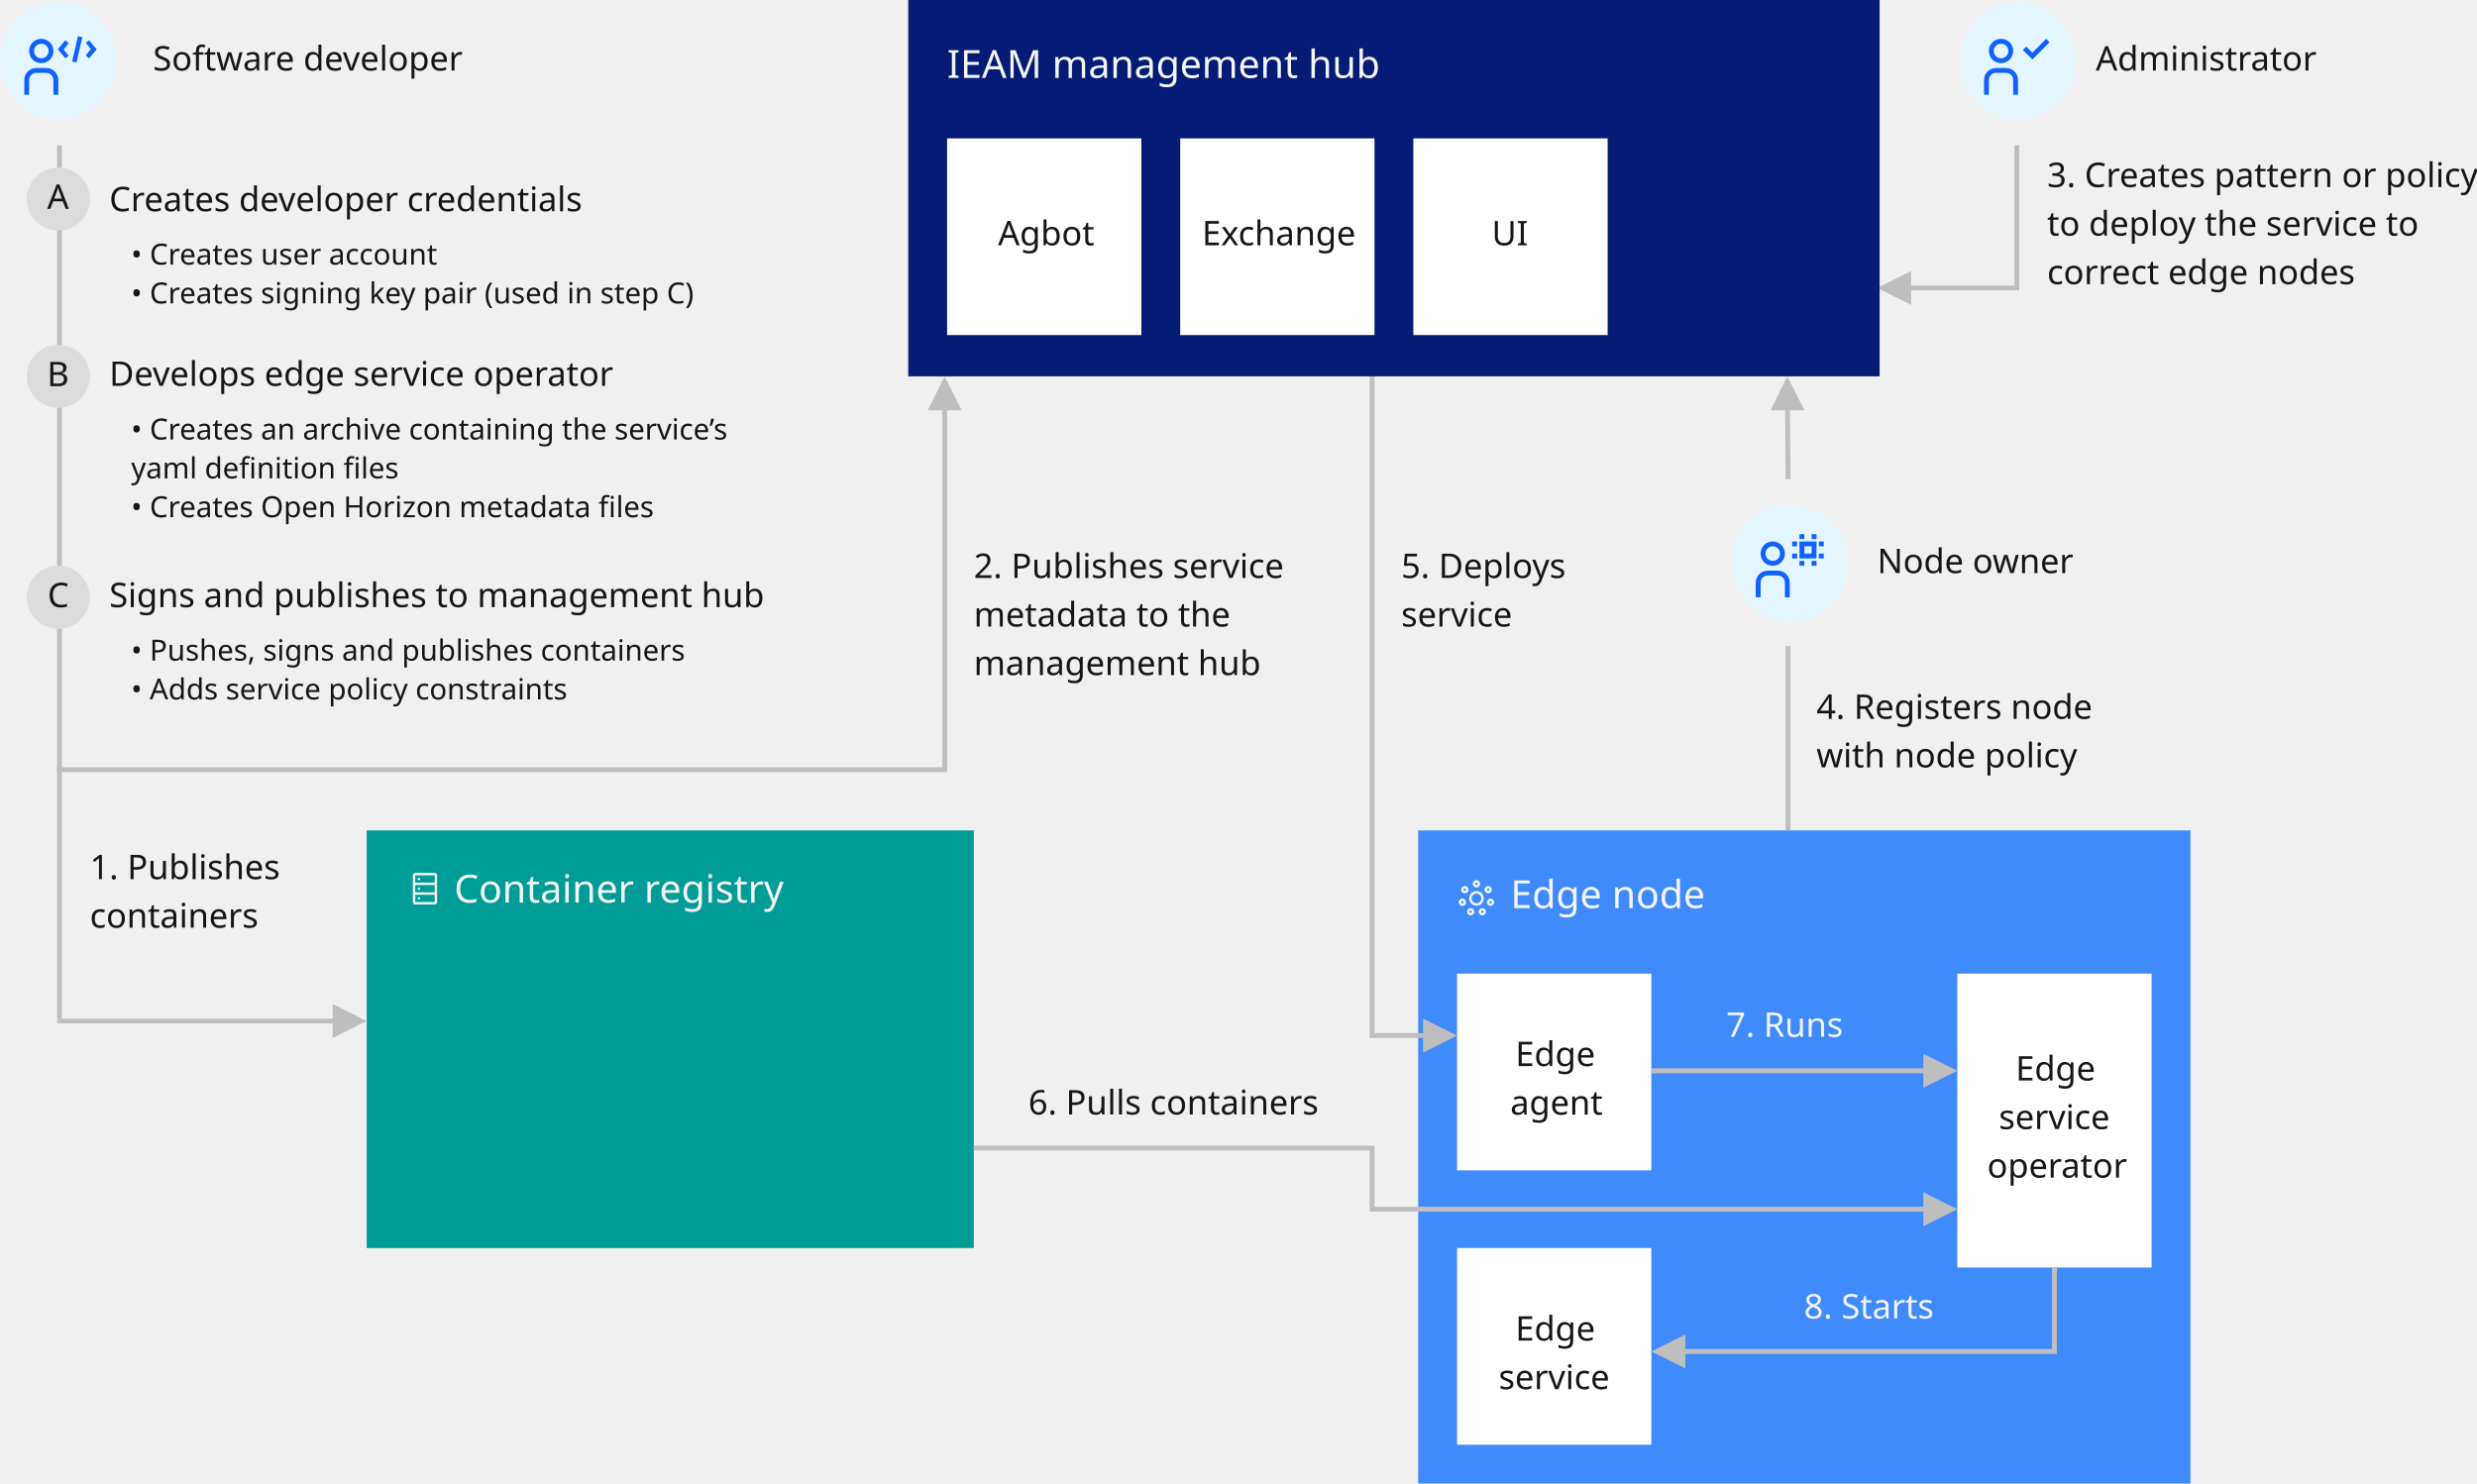
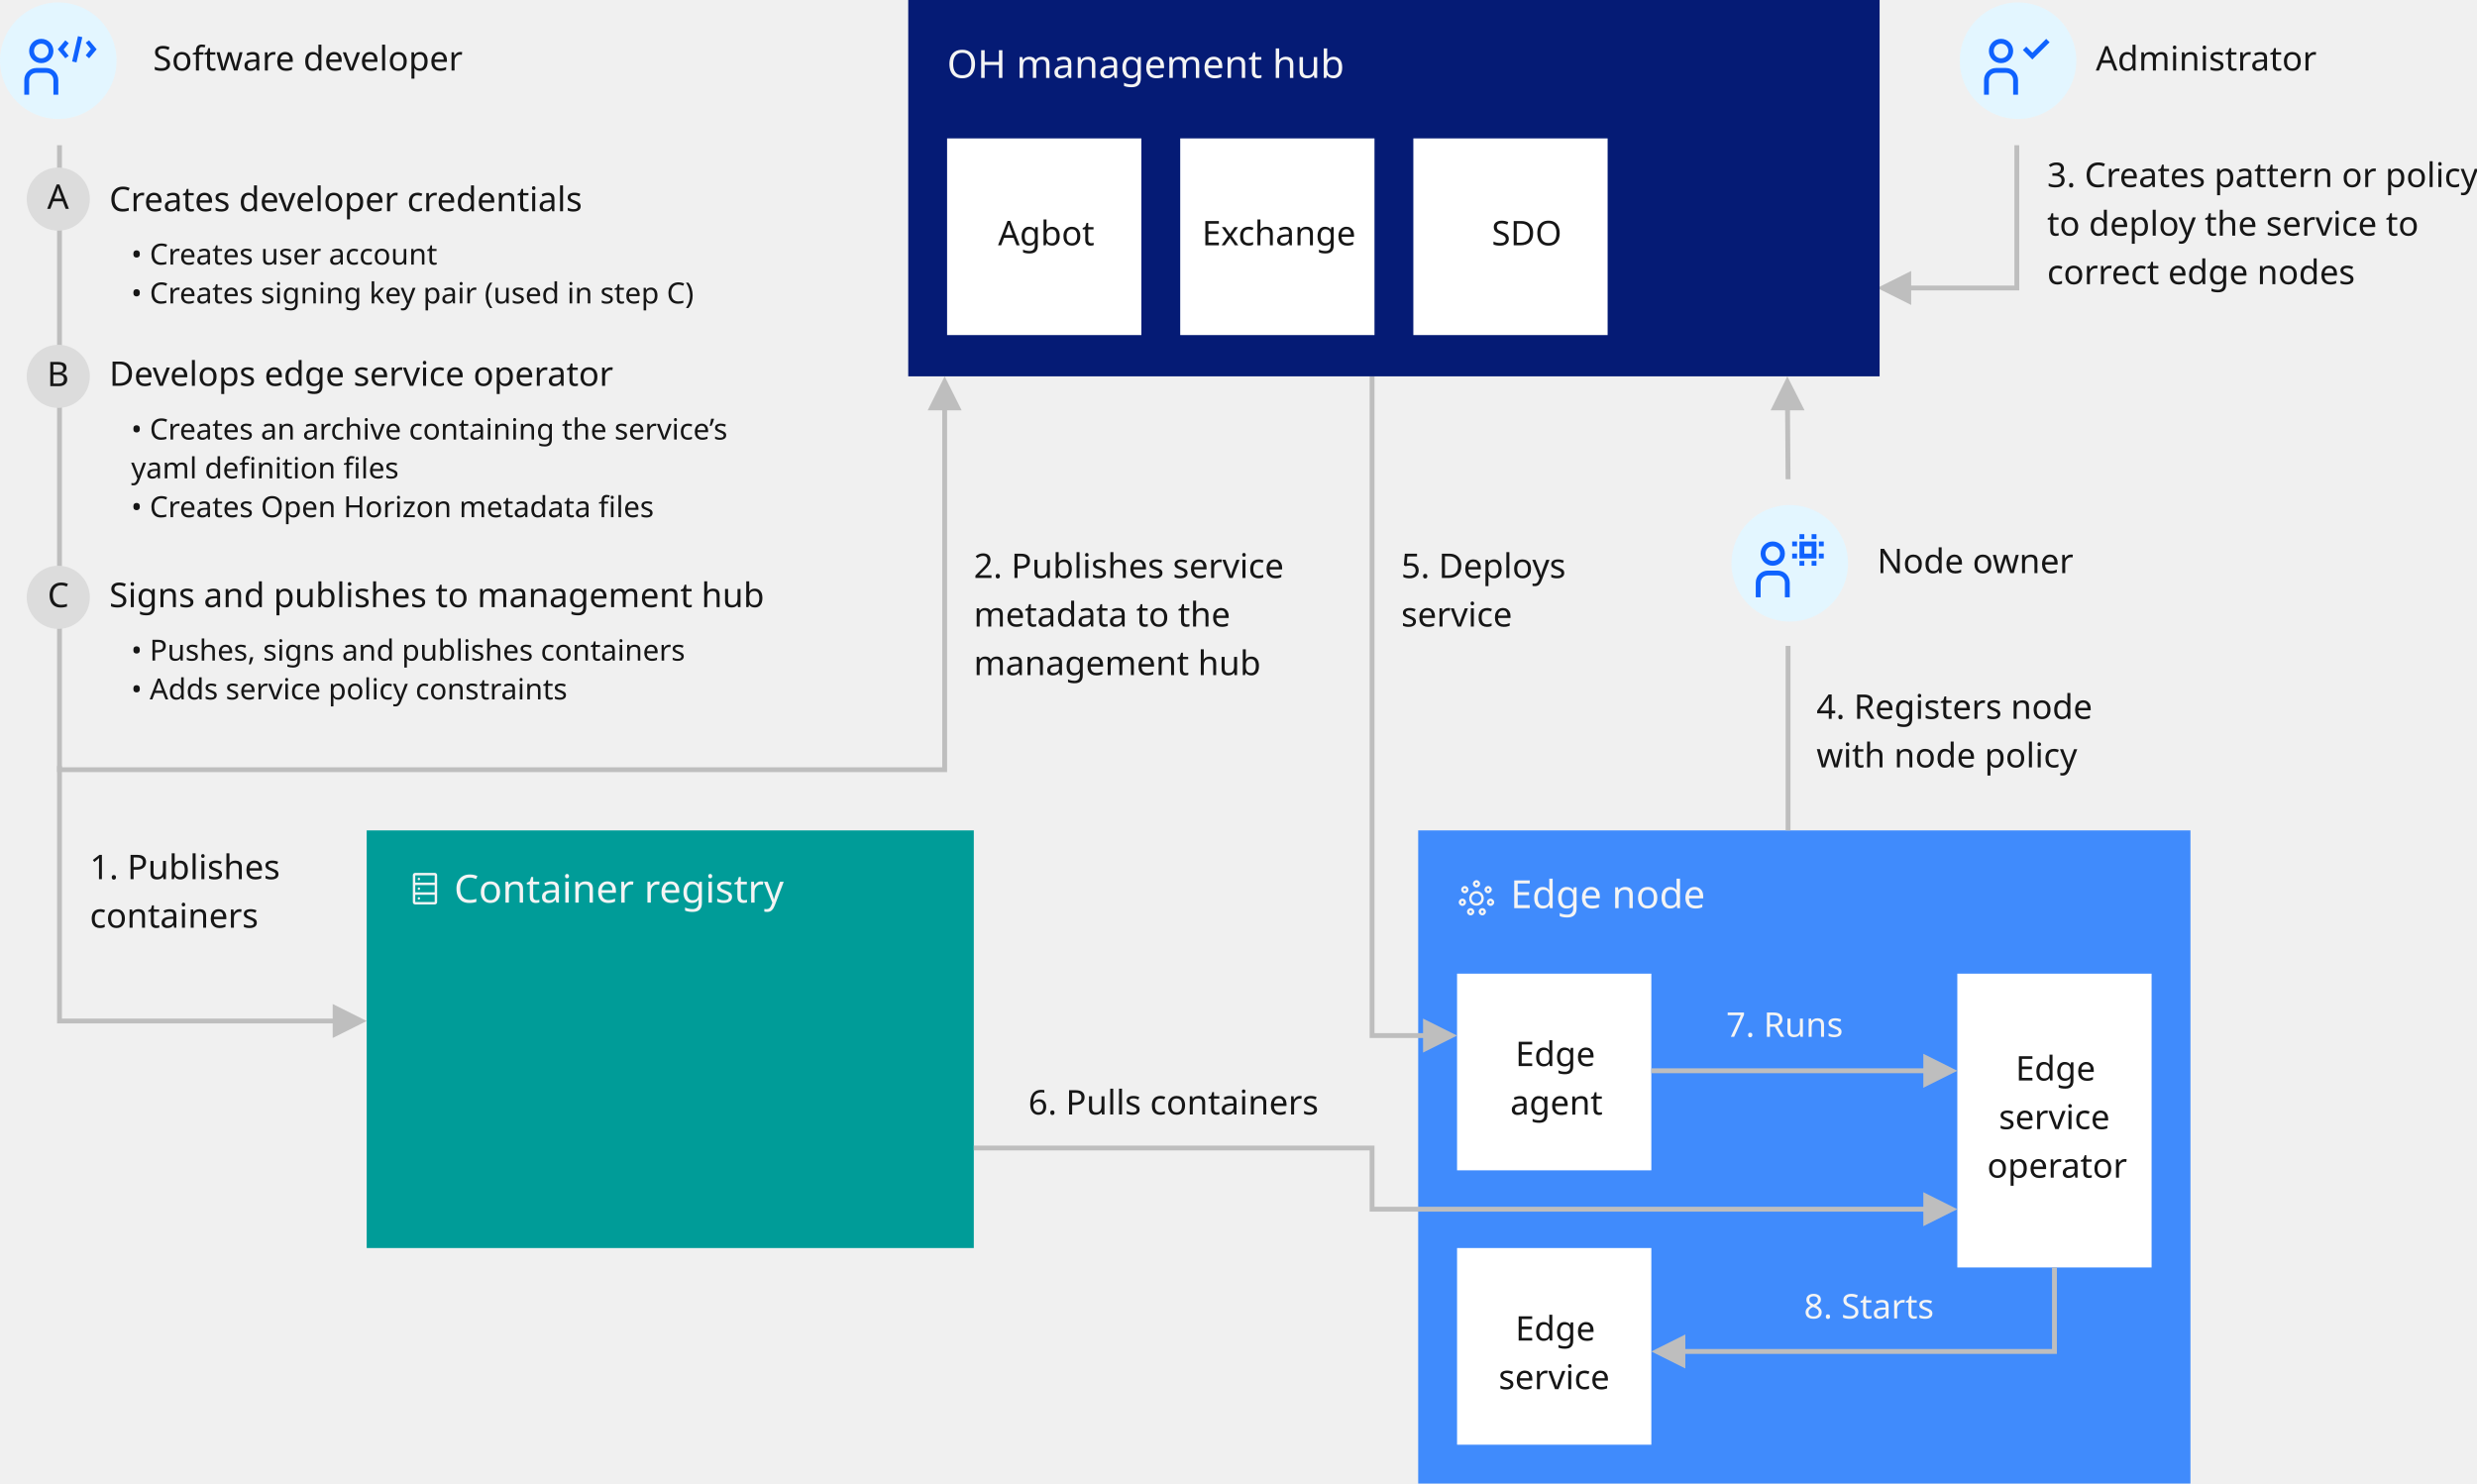
<svg xmlns="http://www.w3.org/2000/svg" version="1.1" id="Layer_1" x="0px" y="0px" viewBox="0 0 1020 611" style="enable-background:new 0 0 1020 611;" xml:space="preserve">
  <style type="text/css">
	.st0{fill-rule:evenodd;clip-rule:evenodd;fill:#408BFC;}
	.st1{fill-rule:evenodd;clip-rule:evenodd;fill:#F4F4F4;}
	.st2{fill:#BEBEBE;}
	.st3{fill-rule:evenodd;clip-rule:evenodd;fill:#E3F6FF;}
	.st4{fill-rule:evenodd;clip-rule:evenodd;fill:#0F62FE;}
	.st5{fill-rule:evenodd;clip-rule:evenodd;fill:#009C98;}
	.st6{fill-rule:evenodd;clip-rule:evenodd;fill:#FFFFFF;}
	.st7{fill-rule:evenodd;clip-rule:evenodd;fill:#DCDCDC;}
	.st8{fill:none;stroke:#BEBEBE;stroke-width:2;}
	.st9{fill-rule:evenodd;clip-rule:evenodd;fill:#051B75;}
	.st10{fill-rule:evenodd;clip-rule:evenodd;fill:none;}
	.st11{fill:#161616;}
	.st12{font-family:'IBMPlexSans';}
	.st13{font-size:14px;}
	.st14{fill:#F4F4F4;}
	.st15{font-family:'IBMPlexSans-Medium';}
	.st16{font-size:16px;}
	.st17{font-size:12px;}
	.st18{fill:none;}
</style>
  <rect id="Rectangle-Copy-52" x="584" y="342" class="st0" width="318" height="269" />
  <path id="Shape" class="st1" d="M608,365.5c0.8,0,1.5-0.7,1.5-1.5s-0.7-1.5-1.5-1.5s-1.5,0.7-1.5,1.5S607.2,365.5,608,365.5z   M608,363.5c0.3,0,0.5,0.2,0.5,0.5s-0.2,0.5-0.5,0.5s-0.5-0.2-0.5-0.5S607.7,363.5,608,363.5z M612.8,367.9c0.8,0,1.5-0.7,1.5-1.5  s-0.7-1.5-1.5-1.5s-1.5,0.7-1.5,1.5S612,367.9,612.8,367.9z M612.8,365.9c0.3,0,0.5,0.2,0.5,0.5c0,0.3-0.2,0.5-0.5,0.5  c-0.3,0-0.5-0.2-0.5-0.5C612.3,366.1,612.5,365.9,612.8,365.9L612.8,365.9z M602.2,370.1c-0.8,0-1.5,0.7-1.5,1.5  c0,0.8,0.7,1.5,1.5,1.5s1.5-0.7,1.5-1.5C603.7,370.8,603.1,370.1,602.2,370.1z M602.2,372.1c-0.3,0-0.5-0.2-0.5-0.5  c0-0.3,0.2-0.5,0.5-0.5c0.3,0,0.5,0.2,0.5,0.5C602.7,371.9,602.5,372.1,602.2,372.1z M603.2,367.9c0.8,0,1.5-0.7,1.5-1.5  c0-0.8-0.7-1.5-1.5-1.5s-1.5,0.7-1.5,1.5C601.7,367.2,602.4,367.9,603.2,367.9L603.2,367.9z M603.2,365.9c0.3,0,0.5,0.2,0.5,0.5  c0,0.3-0.2,0.5-0.5,0.5c-0.3,0-0.5-0.2-0.5-0.5C602.7,366.1,602.9,365.9,603.2,365.9L603.2,365.9z M613.8,370.1  c-0.8,0-1.5,0.7-1.5,1.5c0,0.8,0.7,1.5,1.5,1.5s1.5-0.7,1.5-1.5C615.3,370.8,614.6,370.1,613.8,370.1z M613.8,372.1  c-0.3,0-0.5-0.2-0.5-0.5c0-0.3,0.2-0.5,0.5-0.5c0.3,0,0.5,0.2,0.5,0.5C614.3,371.9,614,372.1,613.8,372.1z M610.4,374  c-0.8,0-1.5,0.7-1.5,1.5s0.7,1.5,1.5,1.5s1.5-0.7,1.5-1.5S611.3,374,610.4,374L610.4,374z M610.4,376c-0.3,0-0.5-0.2-0.5-0.5  s0.2-0.5,0.5-0.5c0.3,0,0.5,0.2,0.5,0.5c0,0.1-0.1,0.3-0.1,0.4C610.7,375.9,610.6,376,610.4,376z M605.6,374c-0.8,0-1.5,0.7-1.5,1.5  s0.7,1.5,1.5,1.5s1.5-0.7,1.5-1.5S606.4,374,605.6,374L605.6,374z M605.6,376c-0.3,0-0.5-0.2-0.5-0.5s0.2-0.5,0.5-0.5  c0.3,0,0.5,0.2,0.5,0.5C606.1,375.8,605.8,376,605.6,376z M611,370c0-1.7-1.3-3-3-3s-3,1.3-3,3s1.3,3,3,3S611,371.7,611,370z   M608,372c-1.1,0-2-0.9-2-2s0.9-2,2-2s2,0.9,2,2c0,0.5-0.2,1-0.6,1.4C609,371.8,608.5,372,608,372z" />
  <path id="Line-4" class="st2" d="M25.5,59.8V316H388V169h-6l7-14l7,14h-6v149H23.5V59.8H25.5z" />
  <path id="Line-4-Copy-2" class="st2" d="M831.5,59.8v59.8l-44.5,0l0,6l-14-7l14-7l0,6h42.5l0-57.8H831.5z" />
  <circle id="Oval-Copy-3" class="st3" cx="831" cy="25" r="24" />
  <path id="Shape_1_" class="st4" d="M826,28c2.8,0,5,2.2,5,5v6h-2v-6c0-1.7-1.3-3-3-3h-4c-1.7,0-3,1.3-3,3v6h-2v-6c0-2.8,2.2-5,5-5  H826z M824,16c2.8,0,5,2.2,5,5s-2.2,5-5,5s-5-2.2-5-5S821.2,16,824,16z M842.6,16l1.4,1.4l-7.1,7.1l-3.9-3.9l1.4-1.4l2.5,2.5  L842.6,16z M824,18c-1.7,0-3,1.3-3,3c0,1.7,1.3,3,3,3s3-1.3,3-3S825.7,18,824,18z" />
  <circle id="Oval-Copy-3_1_" class="st3" cx="24" cy="25" r="24" />
  <path id="Shape_2_" class="st4" d="M19,28c2.8,0,5,2.2,5,5v6h-2v-6c0-1.7-1.3-3-3-3h-4c-1.7,0-3,1.3-3,3v6h-2v-6c0-2.8,2.2-5,5-5H19  z M17,16c2.8,0,5,2.2,5,5s-2.2,5-5,5s-5-2.2-5-5S14.2,16,17,16z M32.1,14.9l1.8,0.4l-2.4,10.4l-1.8-0.4L32.1,14.9z M26.9,16.6  l1.4,1.2l-2.1,2.6l2.1,2.6L26.9,24l-3.1-3.7L26.9,16.6z M36.7,16.6l3.1,3.7L36.7,24l-1.4-1.2l2.1-2.6l-2.1-2.6L36.7,16.6z M17,18  c-1.7,0-3,1.3-3,3c0,1.7,1.3,3,3,3s3-1.3,3-3S18.7,18,17,18z" />
  <rect id="Rectangle-Copy-14" x="151" y="342" class="st5" width="250" height="172" />
  <rect id="Rectangle-Copy-16" x="600" y="401" class="st6" width="80" height="81" />
  <rect id="Rectangle-Copy-16_1_" x="806" y="401" class="st6" width="80" height="121" />
  <rect id="Rectangle-Copy-16_2_" x="600" y="514" class="st6" width="80" height="81" />
  <path id="Line-2-Copy-24" class="st2" d="M792,434l14,7l-14,7v-6H680v-2h112V434z" />
  <path id="Line-2-Copy-26" class="st2" d="M847,522v35.6l-153,0v6l-14-7l14-7v6h151V522H847z" />
  <circle id="Oval-Copy-3_2_" class="st7" cx="24" cy="82" r="13" />
  <circle id="Oval-Copy-3_3_" class="st7" cx="24" cy="155" r="13" />
  <circle id="Oval-Copy-3_4_" class="st7" cx="24" cy="246" r="13" />
  <circle id="Oval-Copy-3_5_" class="st3" cx="737" cy="232" r="24" />
  <path id="Shape_3_" class="st4" d="M732,235c2.8,0,5,2.2,5,5v6h-2v-6c0-1.7-1.3-3-3-3h-4c-1.7,0-3,1.3-3,3v6h-2v-6c0-2.8,2.2-5,5-5  H732z M730,223c2.8,0,5,2.2,5,5s-2.2,5-5,5s-5-2.2-5-5S727.2,223,730,223z M743,231v2h-2v-2H743z M748,231v2h-2v-2H748z M730,225  c-1.7,0-3,1.3-3,3c0,1.7,1.3,3,3,3s3-1.3,3-3S731.7,225,730,225z M751,228v2h-2v-2H751z M740,228v2h-2v-2H740z M748,223v7h-7v-7H748  z M746,225h-3v3h3V225z M751,223v2h-2v-2H751z M740,223v2h-2v-2H740z M743,220v2h-2v-2H743z M748,220v2h-2v-2H748z" />
  <path id="Line-8" class="st2" d="M25.5,315.5v104H137v-6l14,7l-14,7v-6H23.5v-106H25.5z" />
  <path id="Path-8" class="st2" d="M566,471.8V497h226v-6l14,7l-14,7v-6H564v-25.2l-163,0v-2H566z" />
  <path id="Path-7" class="st2" d="M566,155v270.5h20v-6l14,7l-14,7v-6h-22V155H566z" />
  <path id="Path-9" class="st2" d="M736,155l7.1,14l-6,0l0.2,28.4l-2,0l-0.2-28.4l-6,0L736,155z" />
  <line id="Path-9-Copy" class="st8" x1="736.3" y1="342" x2="736.3" y2="266" />
  <rect id="Rectangle-Copy-50" x="374" class="st9" width="400" height="155" />
  <rect id="Rectangle-Copy-16_3_" x="582" y="57" class="st6" width="80" height="81" />
  <rect id="Rectangle-Copy-16_4_" x="486" y="57" class="st6" width="80" height="81" />
  <rect id="Rectangle-Copy-16_5_" x="390" y="57" class="st6" width="80" height="81" />
  <rect x="401" y="227.7" class="st10" width="131.8" height="59.5" />
  <text transform="matrix(1 0 0 1 400.994 238.0347)">
    <tspan x="0" y="0" class="st11 st12 st13">2. Publishes service </tspan>
    <tspan x="0" y="20" class="st11 st12 st13">metadata to the </tspan>
    <tspan x="0" y="40" class="st11 st12 st13">management hub</tspan>
  </text>
  <rect x="37" y="351.7" class="st10" width="95.9" height="42.2" />
  <text transform="matrix(1 0 0 1 36.994 362.0721)">
    <tspan x="0" y="0" class="st11 st12 st13">1. Publishes </tspan>
    <tspan x="0" y="20" class="st11 st12 st13">containers</tspan>
  </text>
  <rect x="13.9" y="75.7" class="st10" width="20" height="12.2" />
  <text transform="matrix(1 0 0 1 19.4294 86.0119)" class="st11 st12 st13">A</text>
  <rect x="13.9" y="148.7" class="st10" width="20" height="13.4" />
  <text transform="matrix(1 0 0 1 19.3455 159.0499)" class="st11 st12 st13">B</text>
  <rect x="15.2" y="239.7" class="st10" width="17.5" height="13.4" />
  <text transform="matrix(1 0 0 1 19.5696 250.0679)" class="st11 st12 st13">C</text>
  <rect x="577" y="227.7" class="st10" width="88.8" height="59.5" />
  <text transform="matrix(1 0 0 1 576.994 238.0347)">
    <tspan x="0" y="0" class="st11 st12 st13">5. Deploys </tspan>
    <tspan x="0" y="20" class="st11 st12 st13">service</tspan>
  </text>
  <rect x="748" y="285.7" class="st10" width="130.8" height="42" />
  <text transform="matrix(1 0 0 1 747.994 296.049)">
    <tspan x="0" y="0" class="st11 st12 st13">4. Registers node </tspan>
    <tspan x="0" y="20" class="st11 st12 st13">with node policy</tspan>
  </text>
  <rect x="401.4" y="448.6" class="st10" width="163" height="14.6" />
  <text transform="matrix(1 0 0 1 423.4718 458.9956)" class="st11 st12 st13">6. Pulls containers</text>
  <rect x="843" y="66.7" class="st10" width="175.7" height="57.4" />
  <text transform="matrix(1 0 0 1 842.994 77.0378)">
    <tspan x="0" y="0" class="st11 st12 st13">3. Creates pattern or policy </tspan>
    <tspan x="0" y="20" class="st11 st12 st13">to deploy the service to </tspan>
    <tspan x="0" y="40" class="st11 st12 st13">correct edge nodes</tspan>
  </text>
  <rect x="773" y="225.7" class="st10" width="100" height="15.4" />
  <text transform="matrix(1 0 0 1 773.0168 236.0392)" class="st11 st12 st13">Node owner</text>
  <rect x="863" y="18.7" class="st10" width="100" height="15.4" />
  <text transform="matrix(1 0 0 1 863.0239 29.0511)" class="st11 st12 st13">Administrator</text>
  <rect x="390" y="20.2" class="st10" width="236.1" height="15.6" />
-   <text transform="matrix(1 0 0 1 389.9941 32.0854)" class="st14 st15 st16">IEAM management hub</text>
+   <text transform="matrix(1 0 0 1 389.9941 32.0854)" class="st14 st15 st16">OH management hub</text>
  <rect x="622" y="362.2" class="st10" width="236.1" height="15.6" />
  <text transform="matrix(1 0 0 1 621.9941 374.0154)" class="st14 st15 st16">Edge node</text>
  <rect x="805.9" y="434.6" class="st10" width="80" height="56.3" />
  <text transform="matrix(1 0 0 1 829.9978 445.0018)">
    <tspan x="0" y="0" class="st11 st12 st13">Edge </tspan>
    <tspan x="-6.9" y="20" class="st11 st12 st13">service</tspan>
    <tspan x="-11.7" y="40" class="st11 st12 st13">operator</tspan>
  </text>
  <rect x="609.4" y="428.7" class="st10" width="61.1" height="35.7" />
  <text transform="matrix(1 0 0 1 624.0093 439.0639)">
    <tspan x="0" y="0" class="st11 st12 st13">Edge </tspan>
    <tspan x="-2.1" y="20" class="st11 st12 st13">agent</tspan>
  </text>
  <rect x="609.4" y="541.8" class="st10" width="61.1" height="35.7" />
  <text transform="matrix(1 0 0 1 624.0093 552.1152)">
    <tspan x="0" y="0" class="st11 st12 st13">Edge </tspan>
    <tspan x="-6.9" y="20" class="st11 st12 st13">service</tspan>
  </text>
  <rect x="679.3" y="416.6" class="st10" width="111.2" height="13.7" />
  <text transform="matrix(1 0 0 1 710.834 427.0049)" class="st14 st12 st13">7. Runs</text>
  <rect x="694.5" y="532.6" class="st10" width="150.7" height="13.7" />
  <text transform="matrix(1 0 0 1 742.8313 543.0037)" class="st14 st12 st13">8. Starts</text>
  <rect x="581.9" y="90.7" class="st10" width="80" height="14.9" />
-   <text transform="matrix(1 0 0 1 614.28 101.0283)" class="st11 st12 st13">UI</text>
+   <text transform="matrix(1 0 0 1 614.28 101.0283)" class="st11 st12 st13">SDO</text>
  <rect x="485.9" y="90.7" class="st10" width="80" height="14.9" />
  <text transform="matrix(1 0 0 1 494.9846 101.0283)" class="st11 st12 st13">Exchange</text>
  <rect x="389.9" y="90.7" class="st10" width="80" height="14.9" />
  <text transform="matrix(1 0 0 1 410.9753 101.0283)" class="st11 st12 st13">Agbot</text>
  <rect x="45" y="76.6" class="st10" width="280.6" height="15.7" />
  <text transform="matrix(1 0 0 1 44.994 87)" class="st11 st12 st13">Creates developer credentials</text>
  <rect x="63" y="18.7" class="st10" width="172.6" height="15.7" />
  <text transform="matrix(1 0 0 1 63.0028 29.0389)" class="st11 st12 st13">Software developer</text>
  <rect x="45" y="148.5" class="st10" width="283.4" height="15.7" />
  <text transform="matrix(1 0 0 1 44.994 158.9073)" class="st11 st12 st13">Develops edge service operator</text>
  <rect x="45" y="239.7" class="st10" width="293.1" height="15.7" />
  <text transform="matrix(1 0 0 1 44.994 250.0562)" class="st11 st12 st13">Signs and publishes to management hub</text>
  <rect x="54" y="100.1" class="st10" width="271.6" height="41.3" />
  <text transform="matrix(1 0 0 1 53.994 108.9678)">
    <tspan x="0" y="0" class="st11 st12 st17">• Creates user account</tspan>
    <tspan x="0" y="16" class="st11 st12 st17">• Creates signing key pair (used in step C)</tspan>
  </text>
  <rect x="54" y="172.1" class="st10" width="271.6" height="48.5" />
  <text transform="matrix(1 0 0 1 53.994 181.0086)">
    <tspan x="0" y="0" class="st11 st12 st17">• Creates an archive containing the service’s </tspan>
    <tspan x="0" y="16" class="st11 st12 st17">yaml definition files</tspan>
    <tspan x="0" y="32" class="st11 st12 st17">• Creates Open Horizon metadata files</tspan>
  </text>
  <rect x="54" y="263.2" class="st10" width="271.6" height="31.3" />
  <text transform="matrix(1 0 0 1 53.994 272.0575)">
    <tspan x="0" y="0" class="st11 st12 st17">• Pushes, signs and publishes containers</tspan>
    <tspan x="0" y="16" class="st11 st12 st17">• Adds service policy constraints</tspan>
  </text>
  <g>
    <rect x="187" y="359.9" class="st10" width="162.3" height="15.6" />
    <text transform="matrix(1 0 0 1 186.9997 371.7318)" class="st14 st15 st16">Container registry</text>
    <g>
      <path class="st14" d="M179,359.5h-8c-0.6,0-1,0.4-1,1v11c0,0.6,0.4,1,1,1h8c0.6,0,1-0.4,1-1v-11C180,359.9,179.6,359.5,179,359.5z     M179,360.5v3h-8v-3H179z M171,367.5v-3h8v3H171z M171,371.5v-3h8v3H171z" />
      <circle class="st14" cx="172.5" cy="362" r="0.5" />
      <circle class="st14" cx="172.5" cy="366" r="0.5" />
      <circle class="st14" cx="172.5" cy="370" r="0.5" />
      <rect id="_x3C_Transparent_Rectangle_x3E__616_" x="167" y="358" class="st18" width="16" height="16" />
    </g>
  </g>
</svg>
